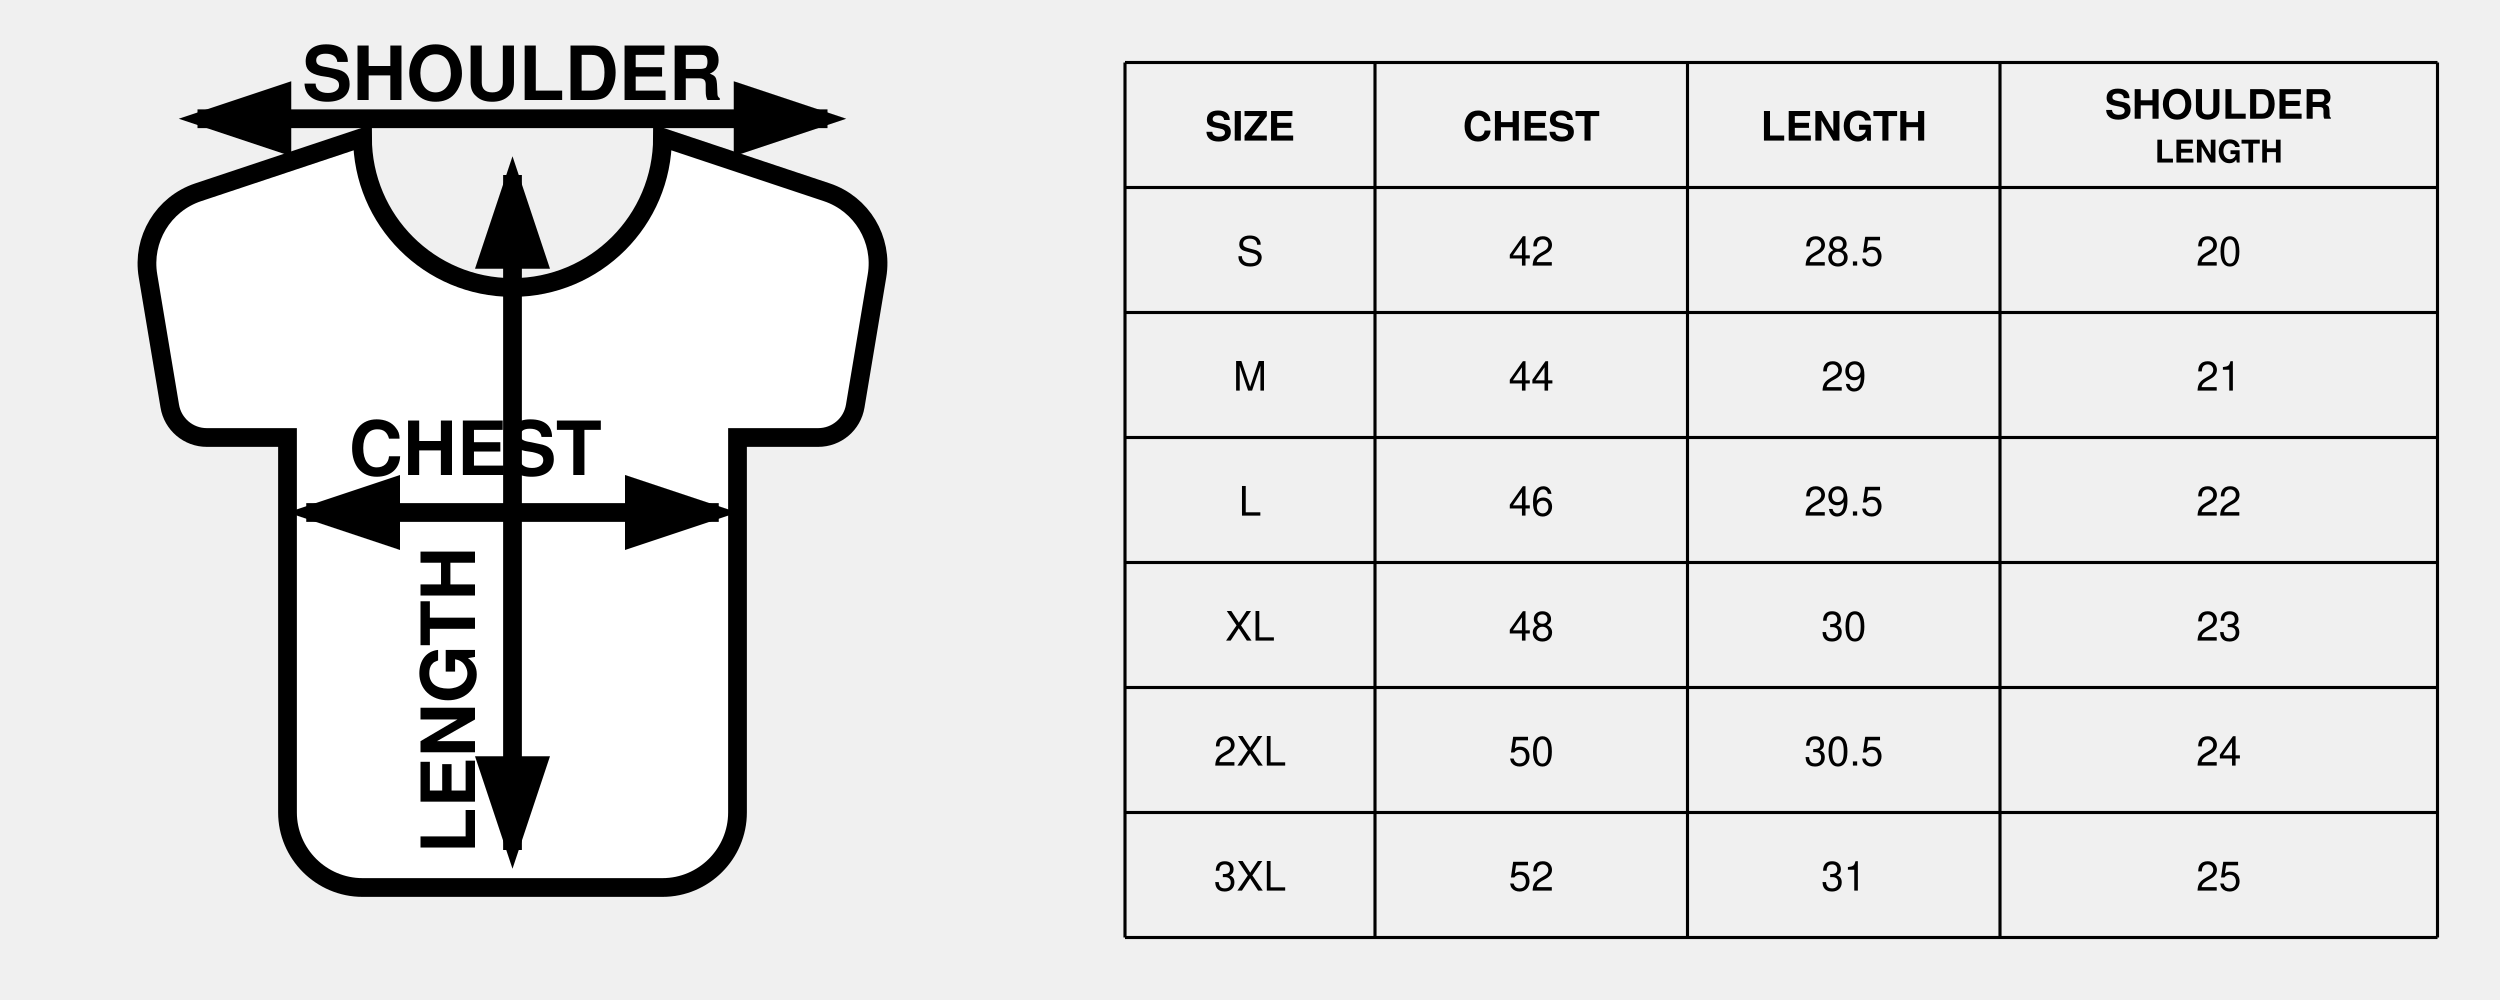
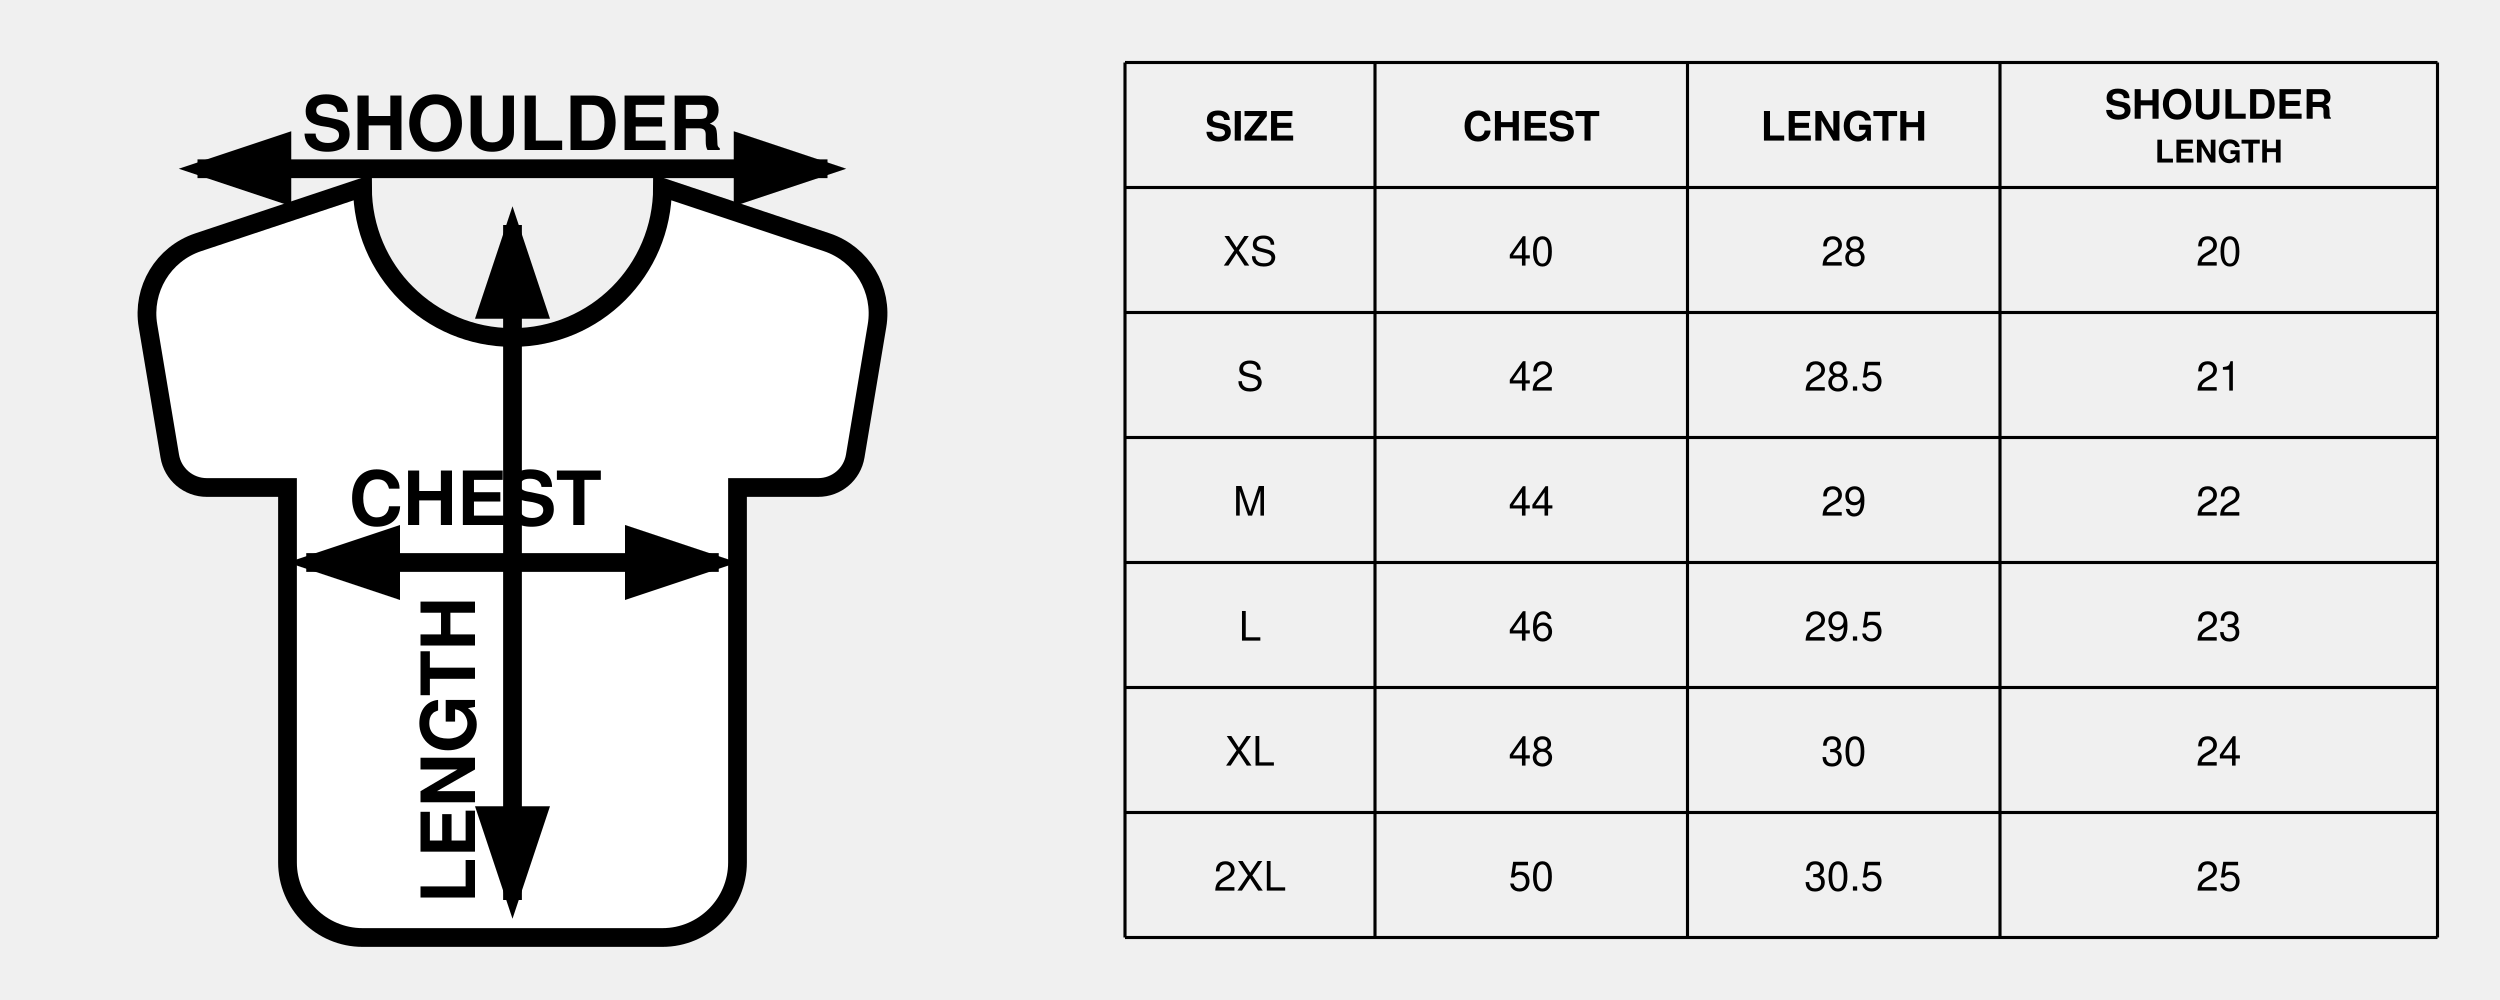
<svg xmlns="http://www.w3.org/2000/svg" version="1.1" viewBox="0 0 800 320" width="800" height="320">
  <defs>
    <style>
      /* Global Font */
      text { font-family: 'Helvetica', 'Arial', sans-serif; }

      /* T-Shirt Styles */
-       .tshirt-fill { fill: #ffffff; stroke: #000000; stroke-width: 0.5; } /* Stroke width relative to scale */
+       .tshirt-fill { fill: #ffffff; stroke: #000000; stroke-width: 0.5; }
      
      /* Measurement Arrows */
-       .arrow-line { stroke: #000000; stroke-width: 0.5; } /* Scaled */
-       .arrow-text { font-size: 2px; fill: #000000; font-weight: bold; } /* Scaled text size */
+       .arrow-line { stroke: #000000; stroke-width: 0.5; }
+       .arrow-text { font-size: 2px; fill: #000000; font-weight: bold; }
      
-       /* Table Styles (Unscaled) */
+       /* Table Styles */
      .table-line { stroke: #000000; stroke-width: 1; fill: none; }
      .table-text { font-size: 13px; fill: #000000; text-anchor: middle; alignment-baseline: middle; }
      .table-header { font-weight: bold; font-size: 13px; }
      .table-sub-header { font-size: 10px; }
    </style>
    <marker id="arrowhead-end" markerWidth="6" markerHeight="4" refX="5" refY="2" orient="auto">
      <polygon points="0 0, 6 2, 0 4" fill="#000000" />
    </marker>
    <marker id="arrowhead-start" markerWidth="6" markerHeight="4" refX="1" refY="2" orient="auto">
      <polygon points="6 0, 0 2, 6 4" fill="#000000" />
    </marker>
  </defs>
-   <g id="left-column-tshirt" transform="translate(20, 20) scale(12)">
+   <g id="left-column-tshirt" transform="translate(20, 36) scale(12)">
    <path class="tshirt-fill" d="M20.38 3.46 16 2a4 4 0 0 1-8 0L3.62 3.46a2 2 0 0 0-1.34 2.23l.58 3.47a1 1 0 0 0 .99.84H6v10c0 1.1.9 2 2 2h8c1.1 0 2-.9 2-2V10h2.15a1 1 0 0 0 .99-.84l.58-3.47a2 2 0 0 0-1.34-2.23z" />
    <line x1="3.6" y1="1.5" x2="20.4" y2="1.5" class="arrow-line" marker-start="url(#arrowhead-start)" marker-end="url(#arrowhead-end)" />
    <text x="12" y="1" text-anchor="middle" class="arrow-text" font-size="1.5">SHOULDER</text>
    <line x1="6.5" y1="12" x2="17.5" y2="12" class="arrow-line" marker-start="url(#arrowhead-start)" marker-end="url(#arrowhead-end)" />
    <text x="11" y="11" text-anchor="middle" class="arrow-text">CHEST</text>
    <line x1="12" y1="3" x2="12" y2="21" class="arrow-line" marker-start="url(#arrowhead-start)" marker-end="url(#arrowhead-end)" />
    <text x="6" y="12" text-anchor="middle" transform="rotate(-90, 11, 12)" class="arrow-text">LENGTH</text>
  </g>
  <g transform="translate(360, 20)">
    <line x1="0" y1="0" x2="420" y2="0" class="table-line" stroke-width="2" />
    <line x1="0" y1="40" x2="420" y2="40" class="table-line" />
    <line x1="0" y1="80" x2="420" y2="80" class="table-line" />
    <line x1="0" y1="120" x2="420" y2="120" class="table-line" />
    <line x1="0" y1="160" x2="420" y2="160" class="table-line" />
    <line x1="0" y1="200" x2="420" y2="200" class="table-line" />
    <line x1="0" y1="240" x2="420" y2="240" class="table-line" />
    <line x1="0" y1="280" x2="420" y2="280" class="table-line" stroke-width="2" />
    <line x1="0" y1="0" x2="0" y2="280" class="table-line" stroke-width="2" />
    <line x1="80" y1="0" x2="80" y2="280" class="table-line" />
    <line x1="180" y1="0" x2="180" y2="280" class="table-line" />
    <line x1="280" y1="0" x2="280" y2="280" class="table-line" />
    <line x1="420" y1="0" x2="420" y2="280" class="table-line" stroke-width="2" />
    <text x="40" y="25" class="table-text table-header">SIZE</text>
    <text x="130" y="25" class="table-text table-header">CHEST</text>
    <text x="230" y="25" class="table-text table-header">LENGTH</text>
    <text x="350" y="18" class="table-text table-header">SHOULDER</text>
    <text x="350" y="32" class="table-text table-header table-sub-header">LENGTH</text>
-     <text x="40" y="65" class="table-text">S</text>
-     <text x="130" y="65" class="table-text">42</text>
-     <text x="230" y="65" class="table-text">28.5</text>
+     <text x="40" y="65" class="table-text">XS</text>
+     <text x="130" y="65" class="table-text">40</text>
+     <text x="230" y="65" class="table-text">28</text>
    <text x="350" y="65" class="table-text">20</text>
-     <text x="40" y="105" class="table-text">M</text>
-     <text x="130" y="105" class="table-text">44</text>
-     <text x="230" y="105" class="table-text">29</text>
+     <text x="40" y="105" class="table-text">S</text>
+     <text x="130" y="105" class="table-text">42</text>
+     <text x="230" y="105" class="table-text">28.5</text>
    <text x="350" y="105" class="table-text">21</text>
-     <text x="40" y="145" class="table-text">L</text>
-     <text x="130" y="145" class="table-text">46</text>
-     <text x="230" y="145" class="table-text">29.5</text>
+     <text x="40" y="145" class="table-text">M</text>
+     <text x="130" y="145" class="table-text">44</text>
+     <text x="230" y="145" class="table-text">29</text>
    <text x="350" y="145" class="table-text">22</text>
-     <text x="40" y="185" class="table-text">XL</text>
-     <text x="130" y="185" class="table-text">48</text>
-     <text x="230" y="185" class="table-text">30</text>
+     <text x="40" y="185" class="table-text">L</text>
+     <text x="130" y="185" class="table-text">46</text>
+     <text x="230" y="185" class="table-text">29.5</text>
    <text x="350" y="185" class="table-text">23</text>
-     <text x="40" y="225" class="table-text">2XL</text>
-     <text x="130" y="225" class="table-text">50</text>
-     <text x="230" y="225" class="table-text">30.5</text>
+     <text x="40" y="225" class="table-text">XL</text>
+     <text x="130" y="225" class="table-text">48</text>
+     <text x="230" y="225" class="table-text">30</text>
    <text x="350" y="225" class="table-text">24</text>
-     <text x="40" y="265" class="table-text">3XL</text>
-     <text x="130" y="265" class="table-text">52</text>
-     <text x="230" y="265" class="table-text">31</text>
+     <text x="40" y="265" class="table-text">2XL</text>
+     <text x="130" y="265" class="table-text">50</text>
+     <text x="230" y="265" class="table-text">30.5</text>
    <text x="350" y="265" class="table-text">25</text>
  </g>
</svg>
